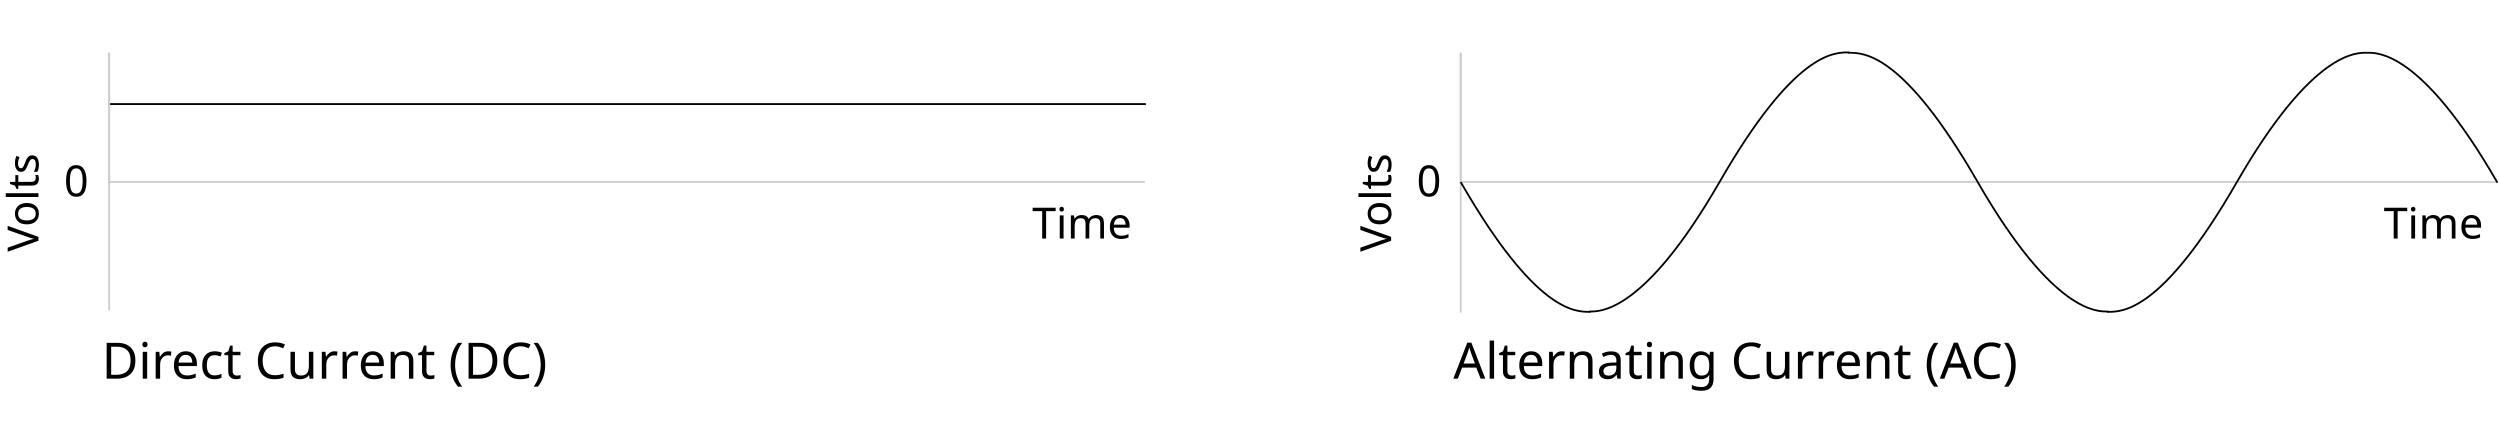
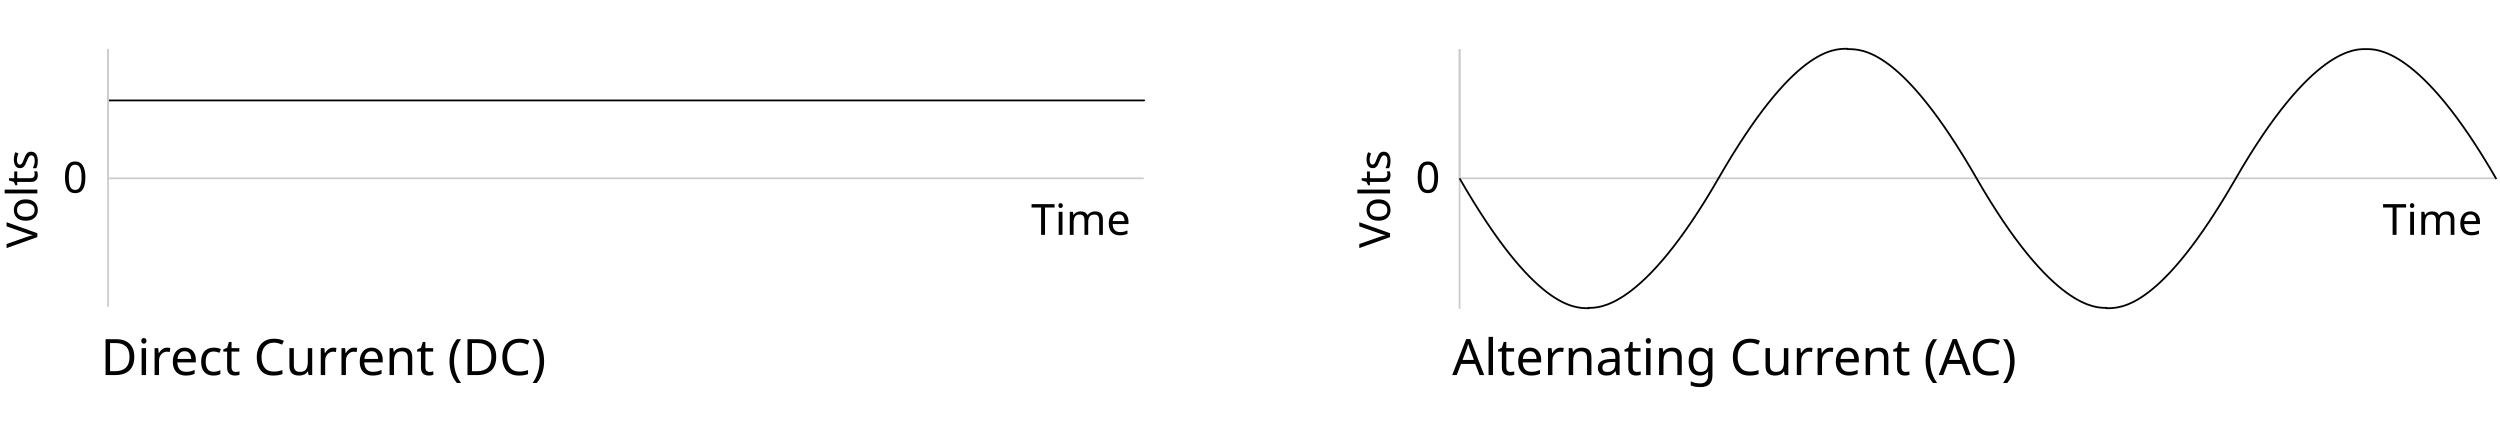
<svg xmlns="http://www.w3.org/2000/svg" version="1.1" id="Layer_1" x="0px" y="0px" viewBox="0 0 687 120" enable-background="new 0 0 687 120" xml:space="preserve">
-   <line fill="none" stroke="#010101" stroke-width="0.5" stroke-linecap="round" x1="30" y1="28.6" x2="314.7" y2="28.6" />
-   <line fill="none" stroke="#CDCCCC" stroke-width="0.5" x1="30" y1="14.5" x2="30" y2="50.4" />
-   <path fill="none" stroke="#010101" stroke-width="0.117" d="M314.6,86.1" />
-   <path fill="none" stroke="#010101" stroke-width="0.117" d="M314.6,14.5" />
-   <line fill="none" stroke="#CDCCCC" stroke-width="0.5" x1="30.1" y1="50" x2="314.6" y2="50" />
+   <line fill="none" stroke="#020202" stroke-width="0.5" stroke-linecap="round" x1="29.7" y1="27.6" x2="314.4" y2="27.6" />
+   <line fill="none" stroke="#CECCCC" stroke-width="0.5" x1="29.7" y1="13.5" x2="29.7" y2="49.4" />
+   <path fill="none" stroke="#020202" stroke-width="0.117" d="M314.3,85.1" />
+   <path fill="none" stroke="#020202" stroke-width="0.117" d="M314.3,13.5" />
+   <line fill="none" stroke="#CECCCC" stroke-width="0.5" x1="29.8" y1="49" x2="314.3" y2="49" />
  <g>
-     <text transform="matrix(1 0 0 1 283.6445 65.541)" font-family="'TheSansMono-Light'" font-size="11.832">Time</text>
+     <text transform="matrix(1 0 0 1 283.3445 64.541)" fill="#010101" font-family="'TheSansMono-W3Light'" font-size="11.832">Time</text>
  </g>
  <g>
-     <text transform="matrix(1 0 0 1 27.9688 104.0645)" fill="#010101" font-family="'TheSerif-HP5Plain'" font-size="13.804">Direct Current (DC)</text>
+     <text transform="matrix(1 0 0 1 27.6688 103.0645)" fill="#020202" font-family="'TheSerif-HP5Plain'" font-size="13.804">Direct Current (DC)</text>
  </g>
-   <line fill="none" stroke="#CDCCCC" stroke-width="0.5" x1="30" y1="14.5" x2="30" y2="50.4" />
-   <line fill="none" stroke="#CDCCCC" stroke-width="0.5" x1="30" y1="49.3" x2="30" y2="85.3" />
-   <line fill="none" stroke="#CDCCCC" stroke-width="0.5" x1="401.4" y1="14.5" x2="401.4" y2="50.4" />
-   <path fill="none" stroke="#010101" stroke-width="0.117" d="M686,86.1" />
-   <path fill="none" stroke="#010101" stroke-width="0.117" d="M686,14.5" />
-   <line fill="none" stroke="#CDCCCC" stroke-width="0.5" x1="401.5" y1="50" x2="686" y2="50" />
+   <line fill="none" stroke="#CECCCC" stroke-width="0.5" x1="29.7" y1="13.5" x2="29.7" y2="49.4" />
+   <line fill="none" stroke="#CECCCC" stroke-width="0.5" x1="29.7" y1="48.3" x2="29.7" y2="84.3" />
+   <line fill="none" stroke="#CECCCC" stroke-width="0.5" x1="401.1" y1="13.5" x2="401.1" y2="49.4" />
+   <path fill="none" stroke="#020202" stroke-width="0.117" d="M685.7,85.1" />
+   <path fill="none" stroke="#020202" stroke-width="0.117" d="M685.7,13.5" />
+   <line fill="none" stroke="#CECCCC" stroke-width="0.5" x1="401.2" y1="49" x2="685.7" y2="49" />
  <g>
-     <path fill="none" stroke="#010101" stroke-width="0.5" d="M650.5,14.5c2.6,0,14.8-0.8,35.8,35.7" />
+     <path fill="none" stroke="#020202" stroke-width="0.5" d="M650.2,13.5c2.6,0,14.8-0.8,35.8,35.7" />
  </g>
  <g>
-     <text transform="matrix(1 0 0 1 655.041 65.541)" font-family="'TheSansMono-Light'" font-size="11.832">Time</text>
+     <text transform="matrix(1 0 0 1 654.741 64.541)" fill="#010101" font-family="'TheSansMono-W3Light'" font-size="11.832">Time</text>
  </g>
  <g>
-     <text transform="matrix(0 -1 1 0 382.2842 69.168)" font-family="'TheSansMono-W3Light'" font-size="11.832">Volts</text>
+     <text transform="matrix(0 -1 1 0 381.9842 68.168)" fill="#010101" font-family="'TheSansMono-W3Light'" font-size="11.832">Volts</text>
  </g>
  <g>
-     <text transform="matrix(1 0 0 1 399.3652 104.0645)" fill="#010101" font-family="'TheSerif-HP5Plain'" font-size="13.804">Alternating Current (AC)</text>
+     <text transform="matrix(1 0 0 1 399.0652 103.0645)" fill="#020202" font-family="'TheSerif-HP5Plain'" font-size="13.804">Alternating Current (AC)</text>
  </g>
-   <line fill="none" stroke="#CDCCCC" stroke-width="0.5" x1="401.4" y1="14.5" x2="401.4" y2="50.4" />
-   <line fill="none" stroke="#CDCCCC" stroke-width="0.5" x1="401.4" y1="50" x2="401.4" y2="85.9" />
+   <line fill="none" stroke="#CECCCC" stroke-width="0.5" x1="401.1" y1="13.5" x2="401.1" y2="49.4" />
+   <line fill="none" stroke="#CECCCC" stroke-width="0.5" x1="401.1" y1="49" x2="401.1" y2="84.9" />
  <g>
-     <path fill="none" stroke="#010101" stroke-width="0.5" stroke-linecap="round" d="M401.5,50.2c20.5,35.6,31.4,35.5,35.4,35.5" />
-     <path fill="none" stroke="#010101" stroke-width="0.5" stroke-linecap="round" d="M436.8,85.6c2.6,0,14.8,0.8,35.8-35.7   c20.5-35.6,31.4-35.5,35.4-35.5" />
-     <path fill="none" stroke="#010101" stroke-width="0.5" stroke-linecap="round" d="M650.4,14.5c-2.6,0-14.8-0.8-35.8,35.7   c-20.5,35.6-31.4,35.5-35.4,35.5" />
-     <path fill="none" stroke="#010101" stroke-width="0.5" stroke-linecap="round" d="M579.2,85.6c-2.6,0-14.8,0.8-35.8-35.7   C522.9,14.3,512,14.5,508,14.5" />
+     <path fill="none" stroke="#020202" stroke-width="0.5" stroke-linecap="round" d="M401.2,49.2c20.5,35.6,31.4,35.5,35.4,35.5" />
+     <path fill="none" stroke="#020202" stroke-width="0.5" stroke-linecap="round" d="M436.5,84.6c2.6,0,14.8,0.8,35.8-35.7   c20.5-35.6,31.4-35.5,35.4-35.5" />
+     <path fill="none" stroke="#020202" stroke-width="0.5" stroke-linecap="round" d="M650.1,13.5c-2.6,0-14.8-0.8-35.8,35.7   c-20.5,35.6-31.4,35.5-35.4,35.5" />
+     <path fill="none" stroke="#020202" stroke-width="0.5" stroke-linecap="round" d="M578.9,84.6c-2.6,0-14.8,0.8-35.8-35.7   c-20.5-35.6-31.4-35.4-35.4-35.4" />
  </g>
  <g>
-     <text transform="matrix(1 0 0 1 389.3027 53.9526)" font-family="'TheSansMono-Light'" font-size="11.832">0</text>
+     <text transform="matrix(1 0 0 1 389.0027 52.9526)" fill="#010101" font-family="'TheSansMono-W3Light'" font-size="11.832">0</text>
  </g>
  <g>
-     <text transform="matrix(0 -1 1 0 10.5615 69.168)" font-family="'TheSansMono-W3Light'" font-size="11.832">Volts</text>
+     <text transform="matrix(0 -1 1 0 10.2615 68.168)" fill="#010101" font-family="'TheSansMono-W3Light'" font-size="11.832">Volts</text>
  </g>
  <g>
-     <text transform="matrix(1 0 0 1 17.5776 53.9526)" font-family="'TheSansMono-Light'" font-size="11.832">0</text>
+     <text transform="matrix(1 0 0 1 17.2776 52.9526)" fill="#010101" font-family="'TheSansMono-W3Light'" font-size="11.832">0</text>
  </g>
</svg>
